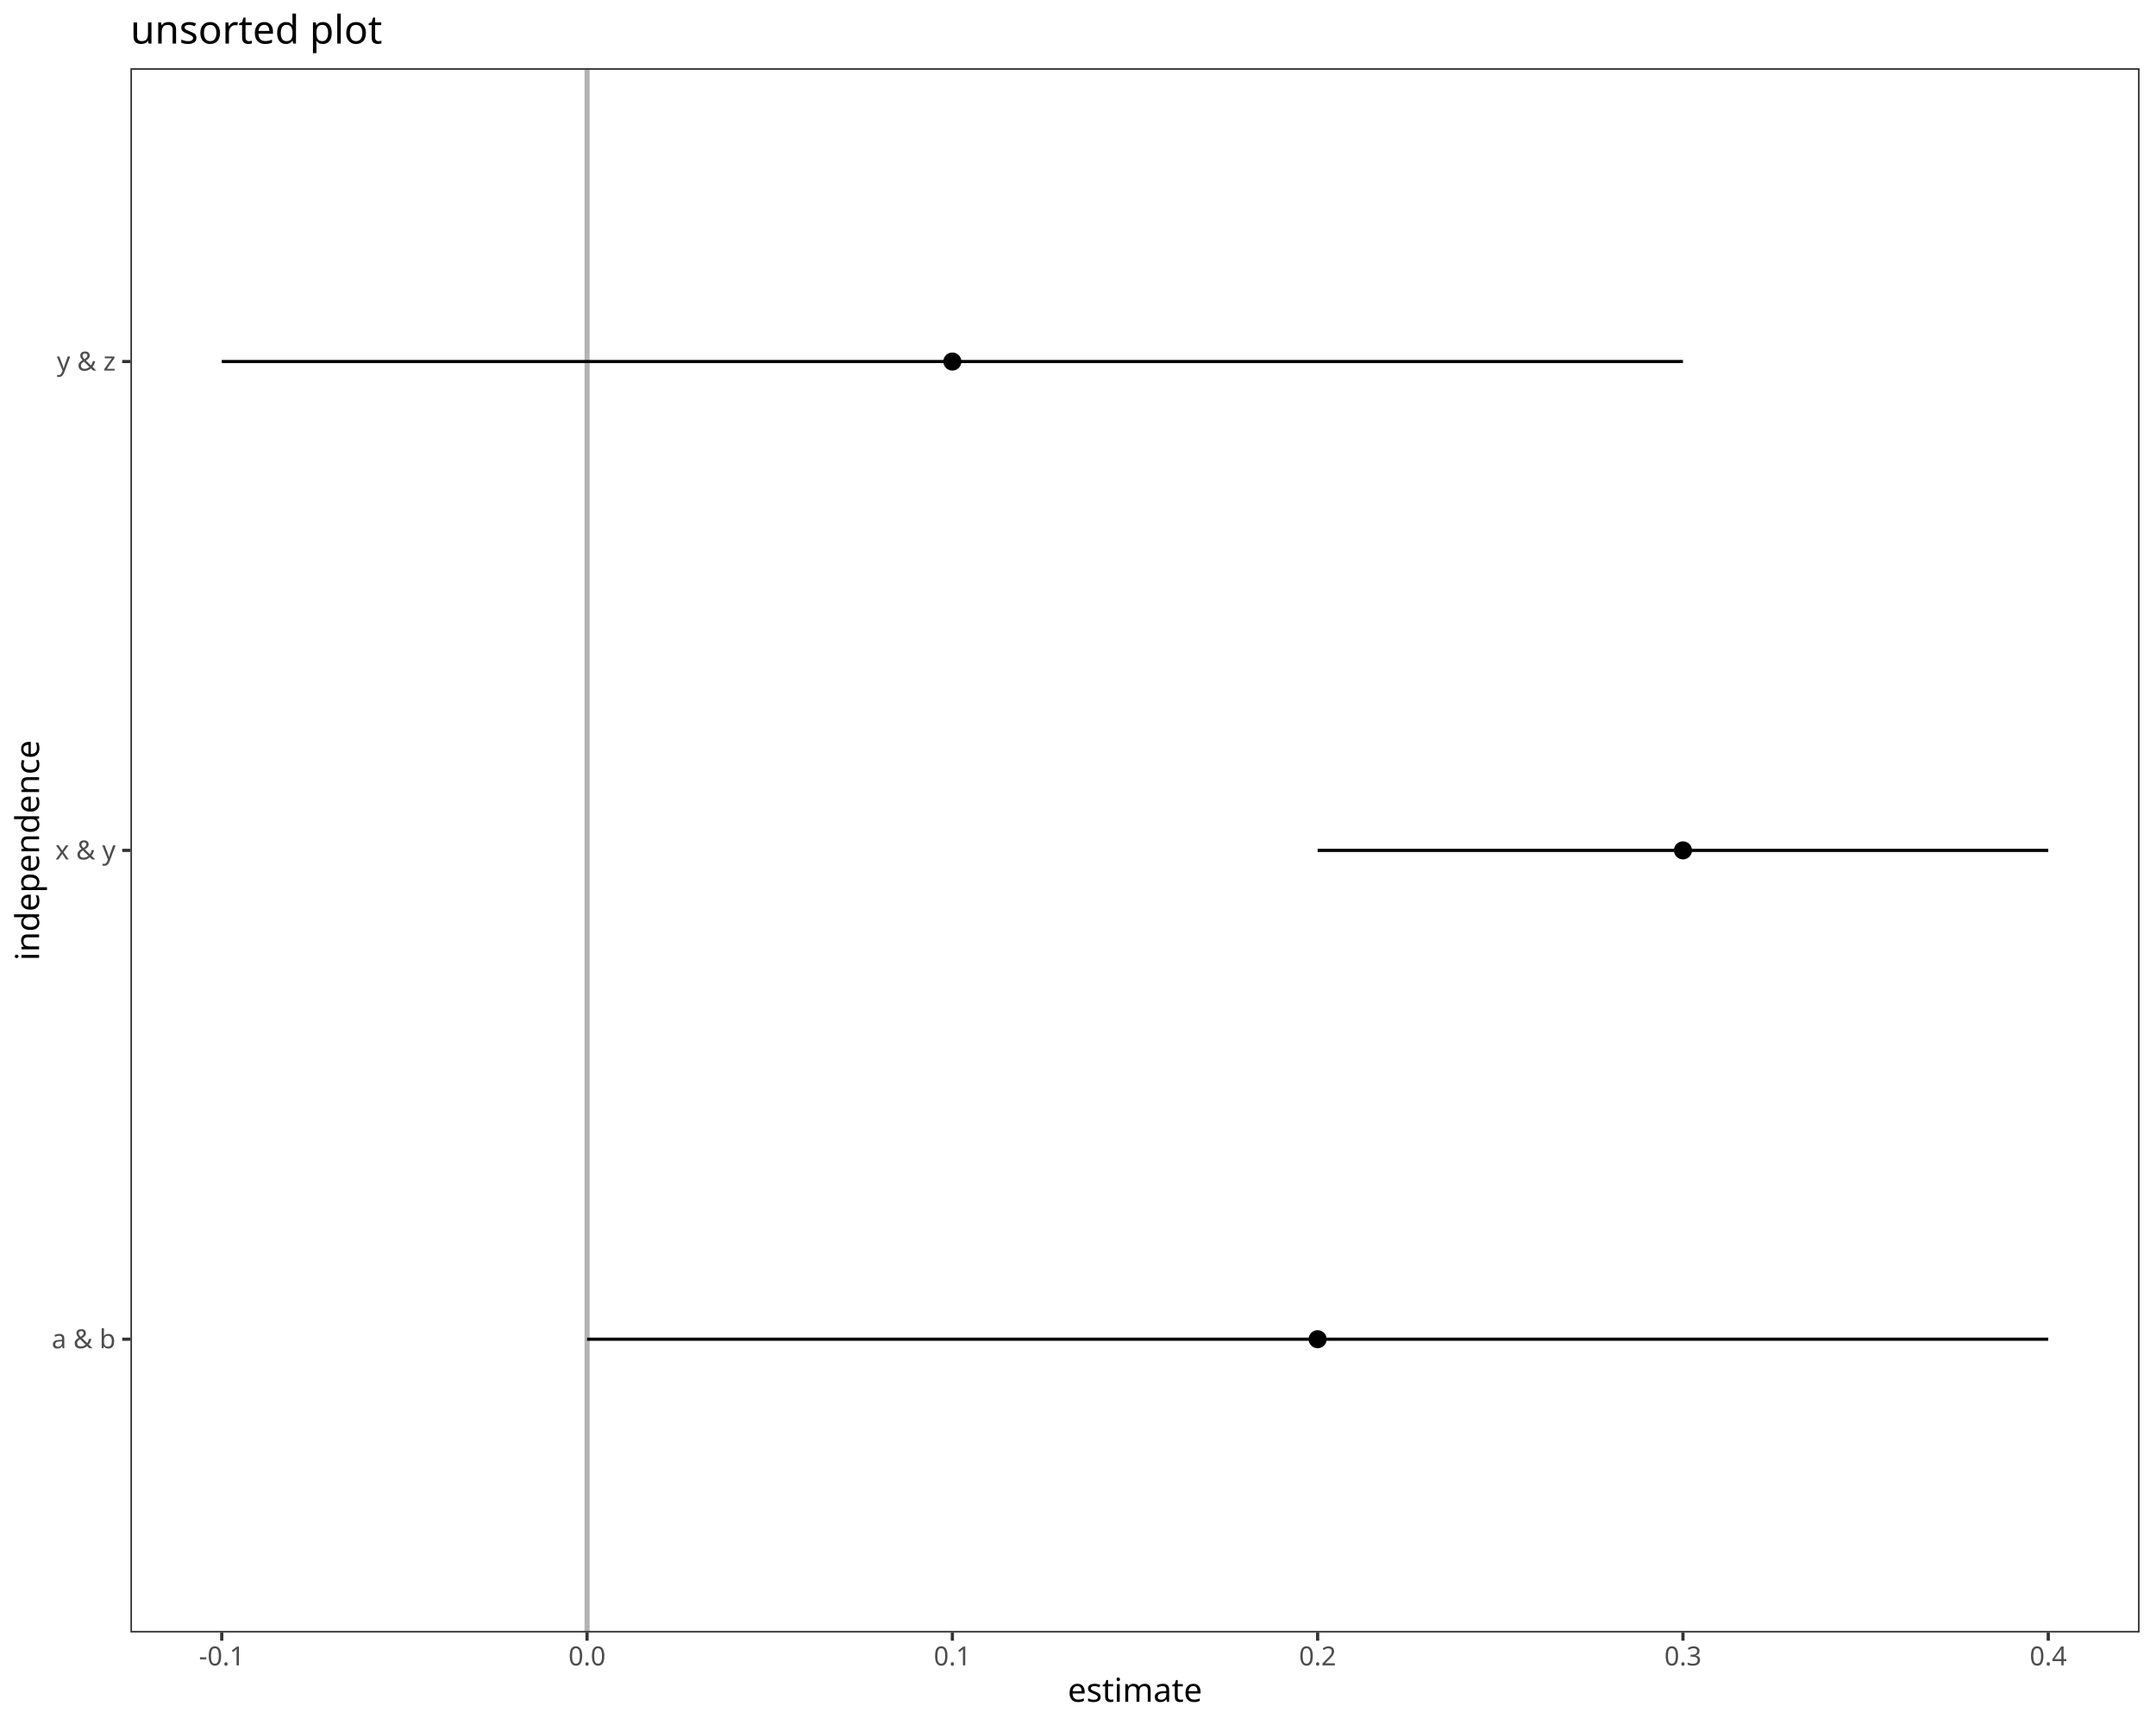
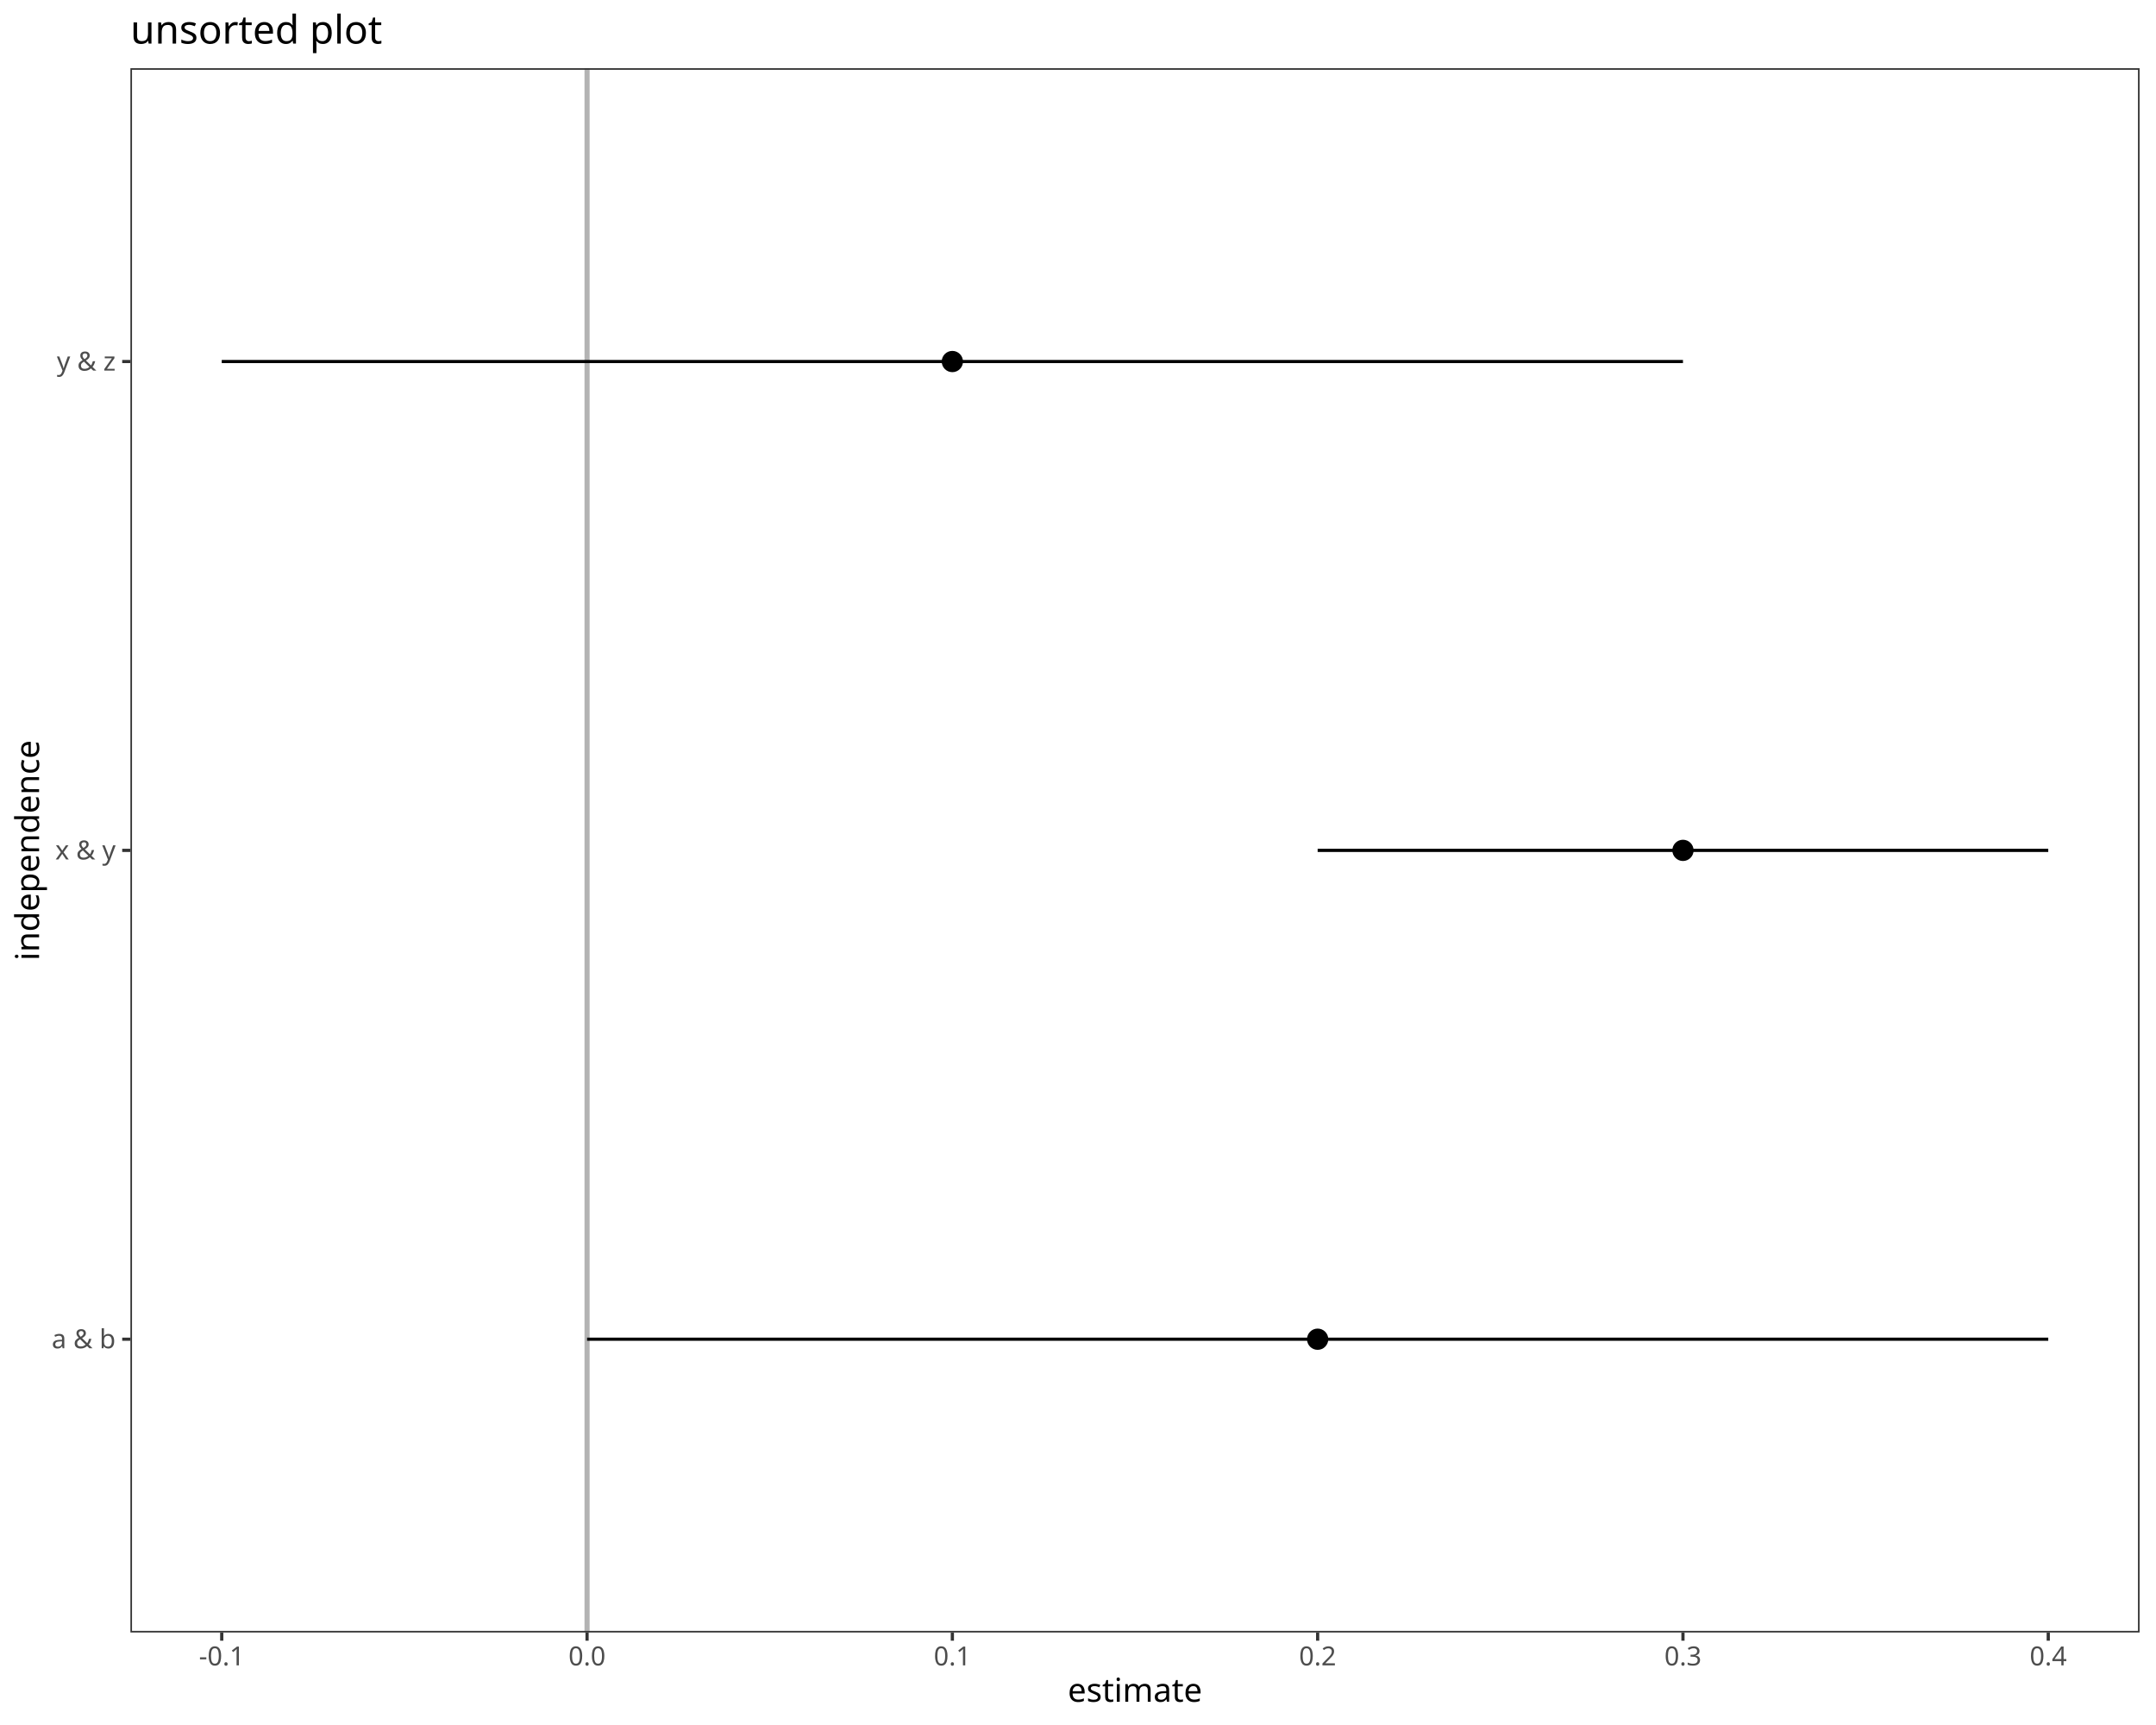
<svg xmlns="http://www.w3.org/2000/svg" class="svglite" data-engine-version="2.0" width="720.00pt" height="576.00pt" viewBox="0 0 720.00 576.00">
  <defs>
    <style type="text/css">
    .svglite line, .svglite polyline, .svglite polygon, .svglite path, .svglite rect, .svglite circle {
      fill: none;
      stroke: #000000;
      stroke-linecap: round;
      stroke-linejoin: round;
      stroke-miterlimit: 10.00;
    }
  </style>
  </defs>
  <rect width="100%" height="100%" style="stroke: none; fill: #FFFFFF;" />
  <defs>
    <clipPath id="cpMC4wMHw3MjAuMDB8MC4wMHw1NzYuMDA=">
      <rect x="0.00" y="0.00" width="720.00" height="576.00" />
    </clipPath>
  </defs>
  <g clip-path="url(#cpMC4wMHw3MjAuMDB8MC4wMHw1NzYuMDA=)">
    <rect x="0.00" y="0.00" width="720.00" height="576.00" style="stroke-width: 1.07; stroke: #FFFFFF; fill: #FFFFFF;" />
  </g>
  <defs>
    <clipPath id="cpNDMuNTV8NzE0LjUyfDIyLjc4fDU0NS4xMQ==">
      <rect x="43.55" y="22.78" width="670.97" height="522.33" />
    </clipPath>
  </defs>
  <g clip-path="url(#cpNDMuNTV8NzE0LjUyfDIyLjc4fDU0NS4xMQ==)">
    <rect x="43.55" y="22.78" width="670.97" height="522.33" style="stroke-width: 1.07; stroke: none; fill: #FFFFFF;" />
    <line x1="196.05" y1="545.11" x2="196.05" y2="22.78" style="stroke-width: 1.71; stroke: #B3B3B3; stroke-linecap: butt;" />
    <line x1="440.03" y1="283.95" x2="684.02" y2="283.95" style="stroke-width: 1.07; stroke-linecap: butt;" />
    <line x1="74.05" y1="120.72" x2="562.03" y2="120.72" style="stroke-width: 1.07; stroke-linecap: butt;" />
    <line x1="196.05" y1="447.18" x2="684.02" y2="447.18" style="stroke-width: 1.07; stroke-linecap: butt;" />
-     <circle cx="562.03" cy="283.95" r="2.31" style="stroke-width: 1.42; fill: #000000;" />
-     <circle cx="318.04" cy="120.72" r="2.31" style="stroke-width: 1.42; fill: #000000;" />
-     <circle cx="440.03" cy="447.18" r="2.31" style="stroke-width: 1.42; fill: #000000;" />
+     <circle cx="562.03" cy="283.95" r="2.84" style="stroke-width: 1.42; fill: #000000;" />
+     <circle cx="318.04" cy="120.72" r="2.84" style="stroke-width: 1.42; fill: #000000;" />
+     <circle cx="440.03" cy="447.18" r="2.84" style="stroke-width: 1.42; fill: #000000;" />
    <rect x="43.55" y="22.78" width="670.97" height="522.33" style="stroke-width: 1.07; stroke: #333333;" />
  </g>
  <g clip-path="url(#cpMC4wMHw3MjAuMDB8MC4wMHw1NzYuMDA=)">
    <text x="38.62" y="450.20" text-anchor="end" style="font-size: 8.80px; fill: #4D4D4D; font-family: sans;" textLength="20.55px" lengthAdjust="spacingAndGlyphs">a &amp; b</text>
    <text x="38.62" y="286.98" text-anchor="end" style="font-size: 8.80px; fill: #4D4D4D; font-family: sans;" textLength="19.57px" lengthAdjust="spacingAndGlyphs">x &amp; y</text>
    <text x="38.62" y="123.75" text-anchor="end" style="font-size: 8.80px; fill: #4D4D4D; font-family: sans;" textLength="19.57px" lengthAdjust="spacingAndGlyphs">y &amp; z</text>
    <polyline points="40.81,447.18 43.55,447.18 " style="stroke-width: 1.07; stroke: #333333; stroke-linecap: butt;" />
    <polyline points="40.81,283.95 43.55,283.95 " style="stroke-width: 1.07; stroke: #333333; stroke-linecap: butt;" />
    <polyline points="40.81,120.72 43.55,120.72 " style="stroke-width: 1.07; stroke: #333333; stroke-linecap: butt;" />
    <polyline points="74.05,547.85 74.05,545.11 " style="stroke-width: 1.07; stroke: #333333; stroke-linecap: butt;" />
    <polyline points="196.05,547.85 196.05,545.11 " style="stroke-width: 1.07; stroke: #333333; stroke-linecap: butt;" />
    <polyline points="318.04,547.85 318.04,545.11 " style="stroke-width: 1.07; stroke: #333333; stroke-linecap: butt;" />
    <polyline points="440.03,547.85 440.03,545.11 " style="stroke-width: 1.07; stroke: #333333; stroke-linecap: butt;" />
    <polyline points="562.03,547.85 562.03,545.11 " style="stroke-width: 1.07; stroke: #333333; stroke-linecap: butt;" />
    <polyline points="684.02,547.85 684.02,545.11 " style="stroke-width: 1.07; stroke: #333333; stroke-linecap: butt;" />
    <text x="74.05" y="556.10" text-anchor="middle" style="font-size: 8.80px; fill: #4D4D4D; font-family: sans;" textLength="15.16px" lengthAdjust="spacingAndGlyphs">-0.1</text>
    <text x="196.05" y="556.10" text-anchor="middle" style="font-size: 8.80px; fill: #4D4D4D; font-family: sans;" textLength="12.23px" lengthAdjust="spacingAndGlyphs">0.0</text>
    <text x="318.04" y="556.10" text-anchor="middle" style="font-size: 8.80px; fill: #4D4D4D; font-family: sans;" textLength="12.23px" lengthAdjust="spacingAndGlyphs">0.1</text>
    <text x="440.03" y="556.10" text-anchor="middle" style="font-size: 8.80px; fill: #4D4D4D; font-family: sans;" textLength="12.23px" lengthAdjust="spacingAndGlyphs">0.2</text>
    <text x="562.03" y="556.10" text-anchor="middle" style="font-size: 8.80px; fill: #4D4D4D; font-family: sans;" textLength="12.23px" lengthAdjust="spacingAndGlyphs">0.3</text>
    <text x="684.02" y="556.10" text-anchor="middle" style="font-size: 8.80px; fill: #4D4D4D; font-family: sans;" textLength="12.23px" lengthAdjust="spacingAndGlyphs">0.4</text>
    <text x="379.04" y="568.24" text-anchor="middle" style="font-size: 11.00px; font-family: sans;" textLength="41.58px" lengthAdjust="spacingAndGlyphs">estimate</text>
    <text transform="translate(13.05,283.95) rotate(-90)" text-anchor="middle" style="font-size: 11.00px; font-family: sans;" textLength="69.13px" lengthAdjust="spacingAndGlyphs">independence</text>
    <text x="43.55" y="14.56" style="font-size: 13.20px; font-family: sans;" textLength="76.33px" lengthAdjust="spacingAndGlyphs">unsorted plot</text>
  </g>
</svg>
